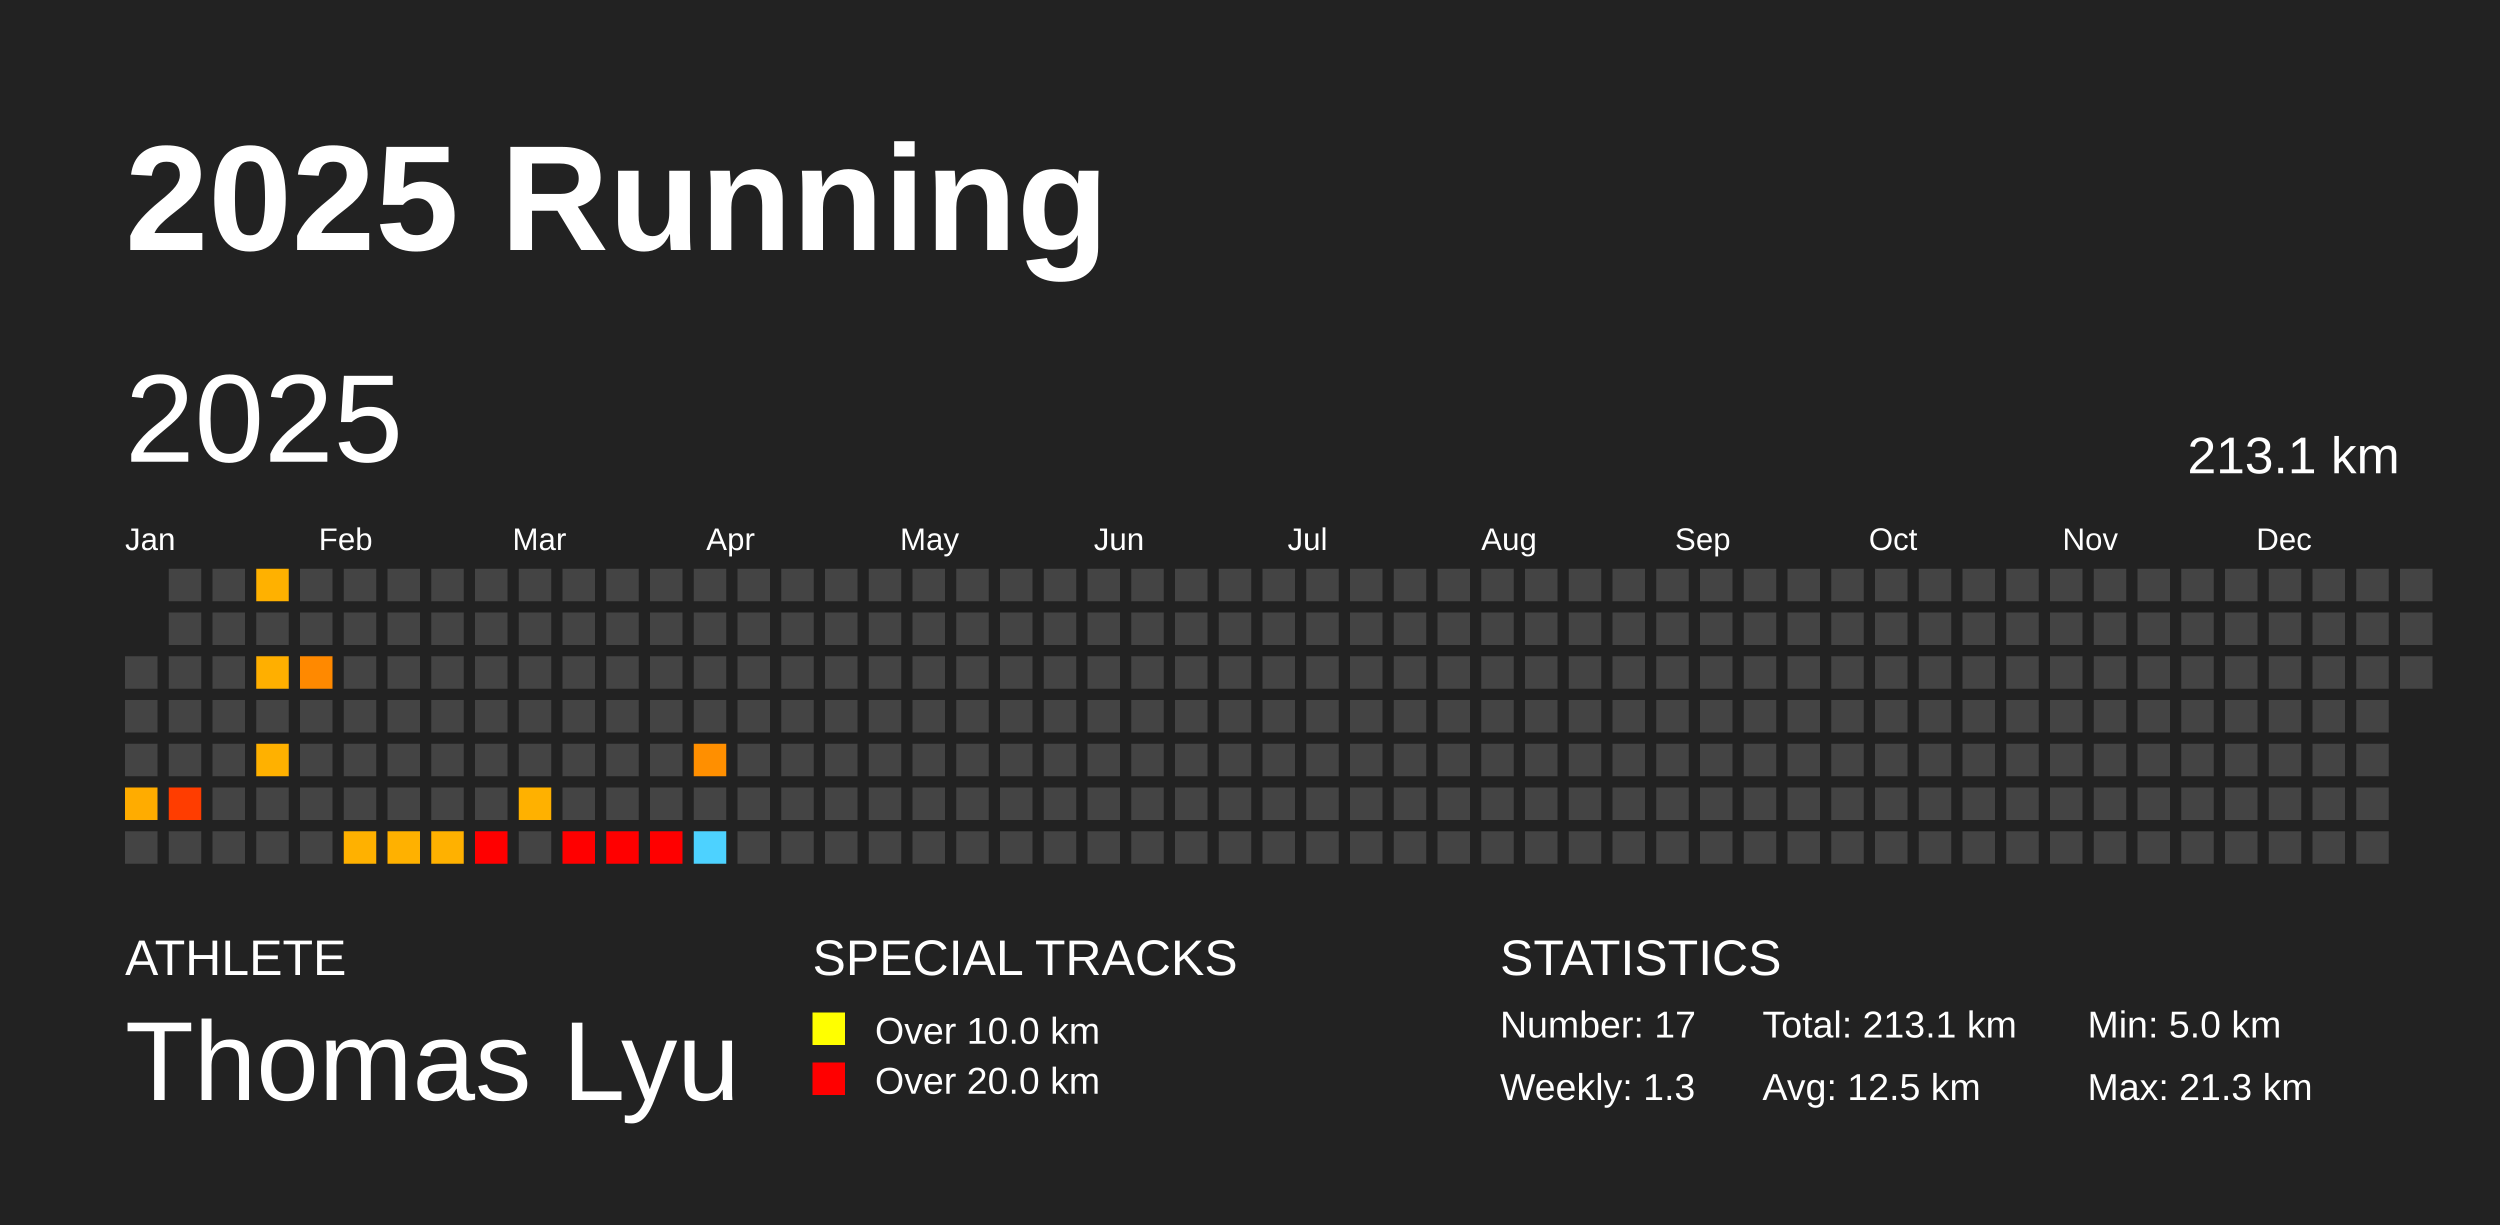
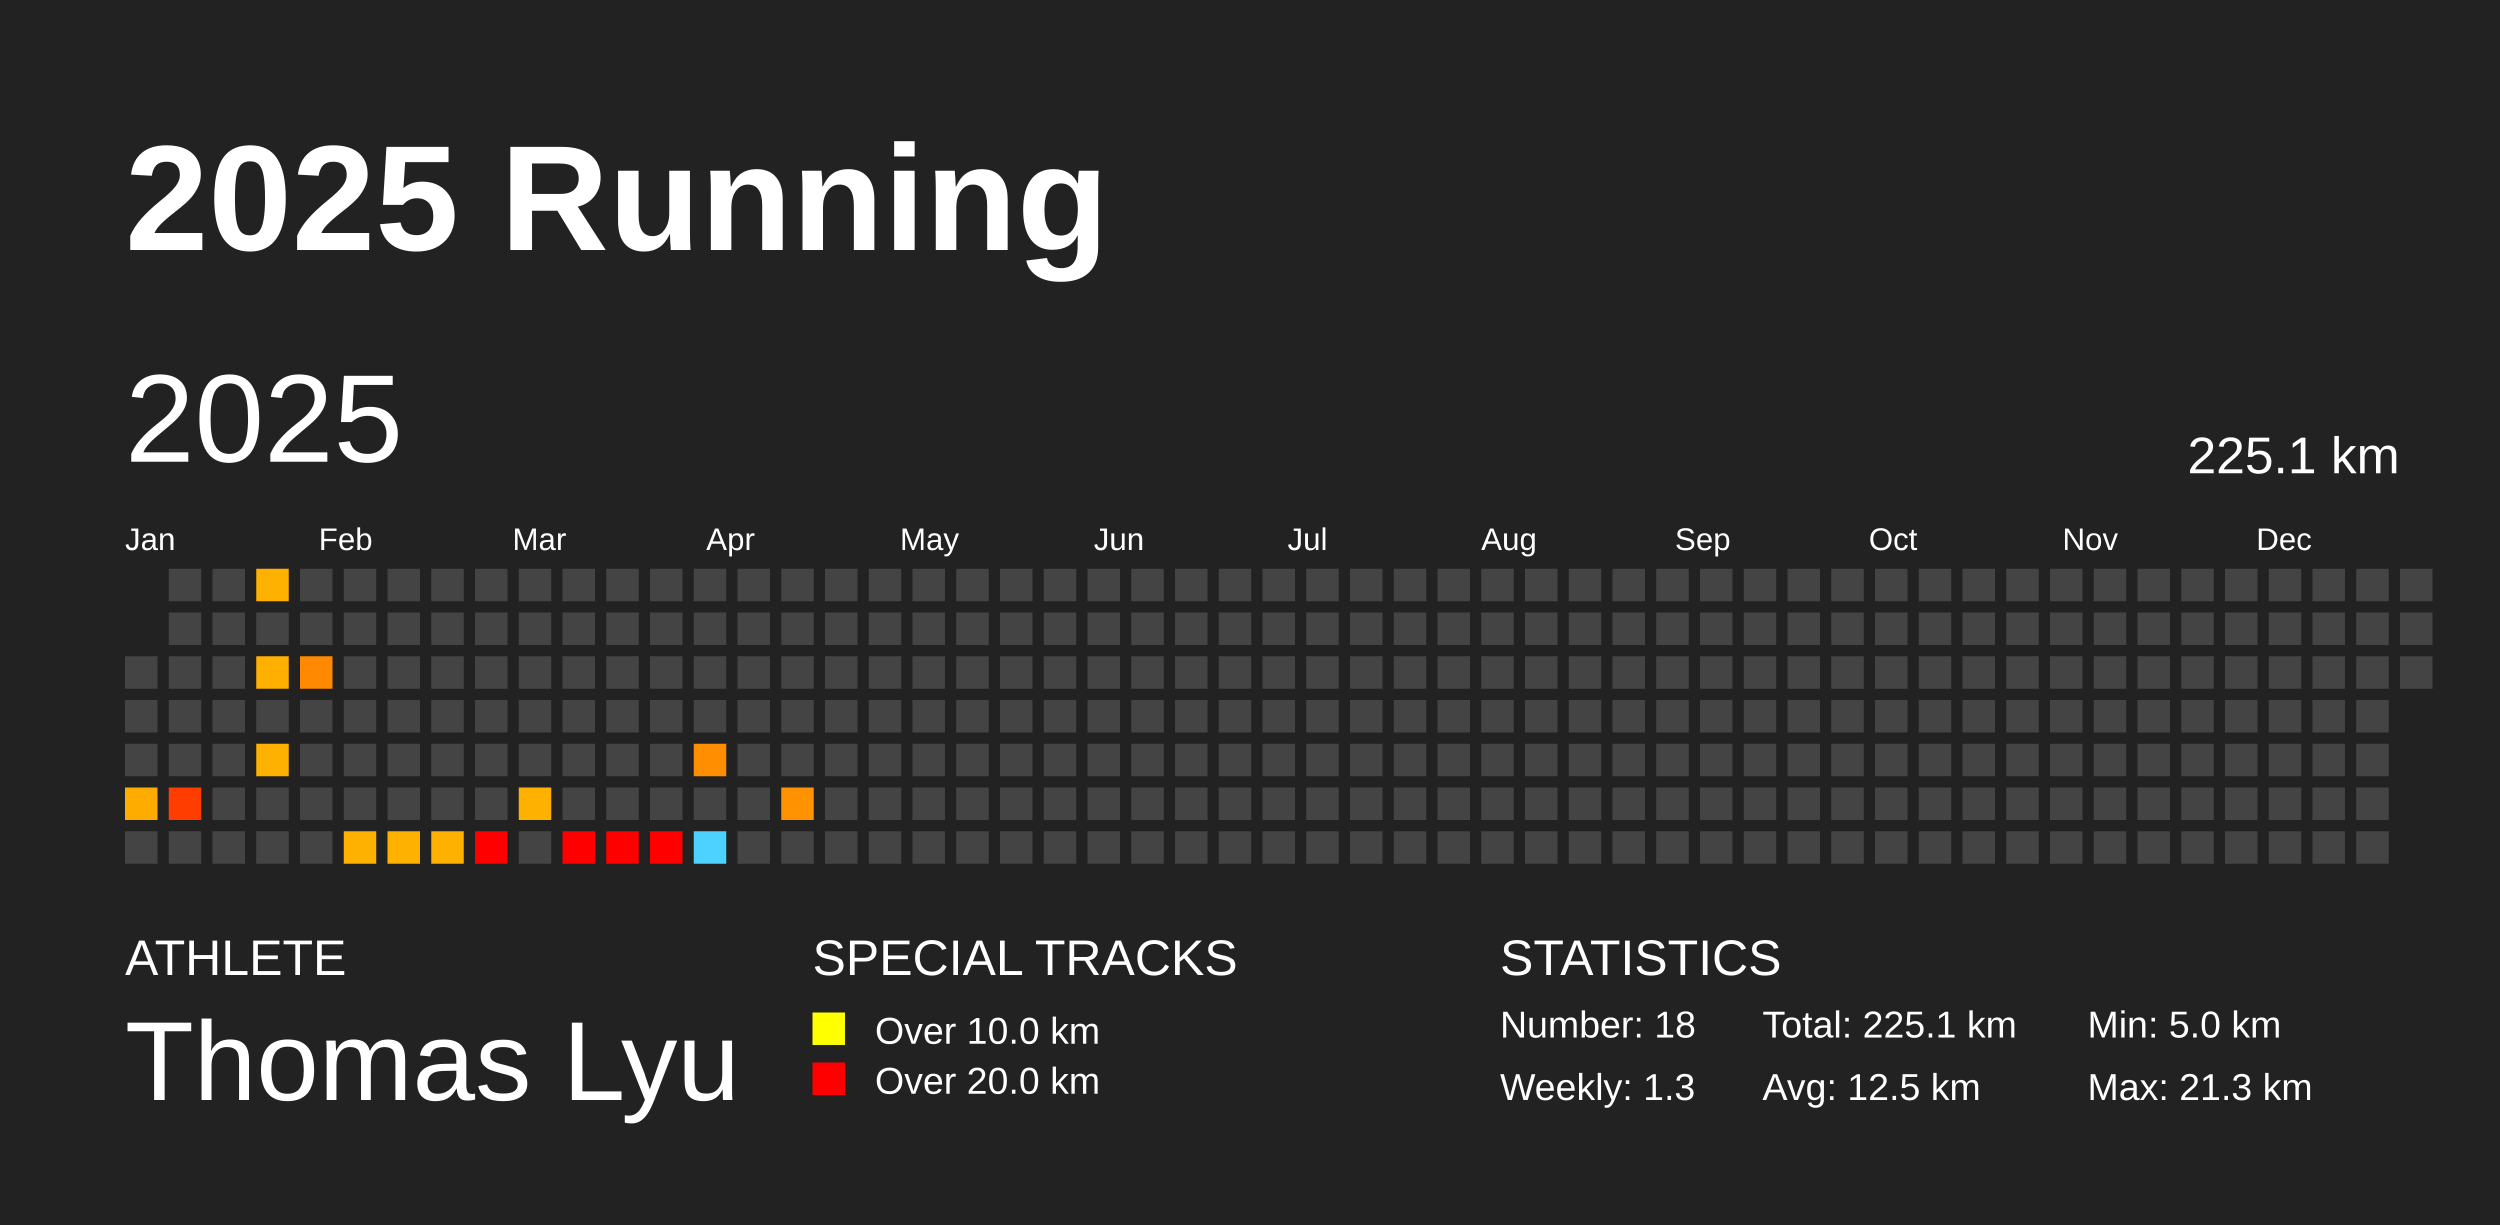
<svg xmlns="http://www.w3.org/2000/svg" baseProfile="full" height="98mm" version="1.1" viewBox="0,0,200,98" width="200mm">
  <defs />
  <rect fill="#222222" height="98" width="200" x="0" y="0" />
  <text fill="#FFFFFF" style="font-size:12px; font-family:Arial; font-weight:bold;" x="10" y="20">2025 Running</text>
  <text fill="#FFFFFF" style="font-size:4px; font-family:Arial" x="10" y="78">ATHLETE</text>
  <text fill="#FFFFFF" style="font-size:9px; font-family:Arial" x="10" y="88">Thomas Lyu</text>
  <text fill="#FFFFFF" style="font-size:4px; font-family:Arial" x="65" y="78">SPECIAL TRACKS</text>
  <rect fill="yellow" height="2.6" width="2.6" x="65" y="81" />
  <text fill="#FFFFFF" style="font-size:3px; font-family:Arial" x="70" y="83.5">Over 10.0 km</text>
  <rect fill="red" height="2.6" width="2.6" x="65" y="85" />
  <text fill="#FFFFFF" style="font-size:3px; font-family:Arial" x="70" y="87.5">Over 20.0 km</text>
  <text fill="#FFFFFF" style="font-size:4px; font-family:Arial" x="120" y="78">STATISTICS</text>
-   <text fill="#FFFFFF" style="font-size:3px; font-family:Arial" x="120" y="83">Number: 17</text>
+   <text fill="#FFFFFF" style="font-size:3px; font-family:Arial" x="120" y="83">Number: 18</text>
  <text fill="#FFFFFF" style="font-size:3px; font-family:Arial" x="120" y="88">Weekly: 1.3</text>
-   <text fill="#FFFFFF" style="font-size:3px; font-family:Arial" x="141" y="83">Total: 213.1 km</text>
+   <text fill="#FFFFFF" style="font-size:3px; font-family:Arial" x="141" y="83">Total: 225.1 km</text>
  <text fill="#FFFFFF" style="font-size:3px; font-family:Arial" x="141" y="88">Avg: 12.5 km</text>
  <text fill="#FFFFFF" style="font-size:3px; font-family:Arial" x="167" y="83">Min: 5.0 km</text>
  <text fill="#FFFFFF" style="font-size:3px; font-family:Arial" x="167" y="88">Max: 21.3 km</text>
  <text dominant-baseline="hanging" fill="#FFFFFF" style="font-size:10.0px; font-family:Arial;" x="10" y="30">2025</text>
-   <text dominant-baseline="hanging" fill="#FFFFFF" style="font-size:4.125px; font-family:Arial;" x="175" y="35">213.1 km</text>
+   <text dominant-baseline="hanging" fill="#FFFFFF" style="font-size:4.125px; font-family:Arial;" x="175" y="35">225.1 km</text>
  <text fill="#FFFFFF" style="font-size:2.5px; font-family:Arial" x="10.0" y="44">Jan</text>
  <text fill="#FFFFFF" style="font-size:2.5px; font-family:Arial" x="25.5" y="44">Feb</text>
  <text fill="#FFFFFF" style="font-size:2.5px; font-family:Arial" x="41.0" y="44">Mar</text>
  <text fill="#FFFFFF" style="font-size:2.5px; font-family:Arial" x="56.5" y="44">Apr</text>
  <text fill="#FFFFFF" style="font-size:2.5px; font-family:Arial" x="72.0" y="44">May</text>
  <text fill="#FFFFFF" style="font-size:2.5px; font-family:Arial" x="87.5" y="44">Jun</text>
  <text fill="#FFFFFF" style="font-size:2.5px; font-family:Arial" x="103.0" y="44">Jul</text>
  <text fill="#FFFFFF" style="font-size:2.5px; font-family:Arial" x="118.5" y="44">Aug</text>
  <text fill="#FFFFFF" style="font-size:2.5px; font-family:Arial" x="134.0" y="44">Sep</text>
  <text fill="#FFFFFF" style="font-size:2.5px; font-family:Arial" x="149.5" y="44">Oct</text>
  <text fill="#FFFFFF" style="font-size:2.5px; font-family:Arial" x="165.0" y="44">Nov</text>
  <text fill="#FFFFFF" style="font-size:2.5px; font-family:Arial" x="180.5" y="44">Dec</text>
  <rect fill="#444444" height="2.6" width="2.6" x="10.0" y="52.5" />
  <rect fill="#444444" height="2.6" width="2.6" x="10.0" y="56.0" />
  <rect fill="#444444" height="2.6" width="2.6" x="10.0" y="59.5" />
  <rect fill="#ffac00" height="2.6" width="2.6" x="10.0" y="63.0" />
  <rect fill="#444444" height="2.6" width="2.6" x="10.0" y="66.5" />
  <rect fill="#444444" height="2.6" width="2.6" x="13.5" y="45.5" />
  <rect fill="#444444" height="2.6" width="2.6" x="13.5" y="49.0" />
  <rect fill="#444444" height="2.6" width="2.6" x="13.5" y="52.5" />
  <rect fill="#444444" height="2.6" width="2.6" x="13.5" y="56.0" />
  <rect fill="#444444" height="2.6" width="2.6" x="13.5" y="59.5" />
  <rect fill="#ff3d00" height="2.6" width="2.6" x="13.5" y="63.0" />
  <rect fill="#444444" height="2.6" width="2.6" x="13.5" y="66.5" />
  <rect fill="#444444" height="2.6" width="2.6" x="17.0" y="45.5" />
  <rect fill="#444444" height="2.6" width="2.6" x="17.0" y="49.0" />
  <rect fill="#444444" height="2.6" width="2.6" x="17.0" y="52.5" />
  <rect fill="#444444" height="2.6" width="2.6" x="17.0" y="56.0" />
  <rect fill="#444444" height="2.6" width="2.6" x="17.0" y="59.5" />
  <rect fill="#444444" height="2.6" width="2.6" x="17.0" y="63.0" />
  <rect fill="#444444" height="2.6" width="2.6" x="17.0" y="66.5" />
  <rect fill="#ffb100" height="2.6" width="2.6" x="20.5" y="45.5" />
  <rect fill="#444444" height="2.6" width="2.6" x="20.5" y="49.0" />
  <rect fill="#ffaf00" height="2.6" width="2.6" x="20.5" y="52.5" />
  <rect fill="#444444" height="2.6" width="2.6" x="20.5" y="56.0" />
  <rect fill="#ffb100" height="2.6" width="2.6" x="20.5" y="59.5" />
  <rect fill="#444444" height="2.6" width="2.6" x="20.5" y="63.0" />
  <rect fill="#444444" height="2.6" width="2.6" x="20.5" y="66.5" />
  <rect fill="#444444" height="2.6" width="2.6" x="24.0" y="45.5" />
  <rect fill="#444444" height="2.6" width="2.6" x="24.0" y="49.0" />
  <rect fill="#ff8900" height="2.6" width="2.6" x="24.0" y="52.5" />
  <rect fill="#444444" height="2.6" width="2.6" x="24.0" y="56.0" />
  <rect fill="#444444" height="2.6" width="2.6" x="24.0" y="59.5" />
  <rect fill="#444444" height="2.6" width="2.6" x="24.0" y="63.0" />
  <rect fill="#444444" height="2.6" width="2.6" x="24.0" y="66.5" />
  <rect fill="#444444" height="2.6" width="2.6" x="27.5" y="45.5" />
  <rect fill="#444444" height="2.6" width="2.6" x="27.5" y="49.0" />
  <rect fill="#444444" height="2.6" width="2.6" x="27.5" y="52.5" />
  <rect fill="#444444" height="2.6" width="2.6" x="27.5" y="56.0" />
  <rect fill="#444444" height="2.6" width="2.6" x="27.5" y="59.5" />
  <rect fill="#444444" height="2.6" width="2.6" x="27.5" y="63.0" />
  <rect fill="#ffb100" height="2.6" width="2.6" x="27.5" y="66.5" />
  <rect fill="#444444" height="2.6" width="2.6" x="31.0" y="45.5" />
  <rect fill="#444444" height="2.6" width="2.6" x="31.0" y="49.0" />
  <rect fill="#444444" height="2.6" width="2.6" x="31.0" y="52.5" />
  <rect fill="#444444" height="2.6" width="2.6" x="31.0" y="56.0" />
  <rect fill="#444444" height="2.6" width="2.6" x="31.0" y="59.5" />
  <rect fill="#444444" height="2.6" width="2.6" x="31.0" y="63.0" />
  <rect fill="#ffb100" height="2.6" width="2.6" x="31.0" y="66.5" />
  <rect fill="#444444" height="2.6" width="2.6" x="34.5" y="45.5" />
  <rect fill="#444444" height="2.6" width="2.6" x="34.5" y="49.0" />
  <rect fill="#444444" height="2.6" width="2.6" x="34.5" y="52.5" />
  <rect fill="#444444" height="2.6" width="2.6" x="34.5" y="56.0" />
  <rect fill="#444444" height="2.6" width="2.6" x="34.5" y="59.5" />
  <rect fill="#444444" height="2.6" width="2.6" x="34.5" y="63.0" />
  <rect fill="#ffb100" height="2.6" width="2.6" x="34.5" y="66.5" />
  <rect fill="#444444" height="2.6" width="2.6" x="38.0" y="45.5" />
  <rect fill="#444444" height="2.6" width="2.6" x="38.0" y="49.0" />
  <rect fill="#444444" height="2.6" width="2.6" x="38.0" y="52.5" />
  <rect fill="#444444" height="2.6" width="2.6" x="38.0" y="56.0" />
  <rect fill="#444444" height="2.6" width="2.6" x="38.0" y="59.5" />
  <rect fill="#444444" height="2.6" width="2.6" x="38.0" y="63.0" />
  <rect fill="red" height="2.6" width="2.6" x="38.0" y="66.5" />
  <rect fill="#444444" height="2.6" width="2.6" x="41.5" y="45.5" />
  <rect fill="#444444" height="2.6" width="2.6" x="41.5" y="49.0" />
  <rect fill="#444444" height="2.6" width="2.6" x="41.5" y="52.5" />
  <rect fill="#444444" height="2.6" width="2.6" x="41.5" y="56.0" />
  <rect fill="#444444" height="2.6" width="2.6" x="41.5" y="59.5" />
  <rect fill="#ffb100" height="2.6" width="2.6" x="41.5" y="63.0" />
  <rect fill="#444444" height="2.6" width="2.6" x="41.5" y="66.5" />
  <rect fill="#444444" height="2.6" width="2.6" x="45.0" y="45.5" />
  <rect fill="#444444" height="2.6" width="2.6" x="45.0" y="49.0" />
  <rect fill="#444444" height="2.6" width="2.6" x="45.0" y="52.5" />
  <rect fill="#444444" height="2.6" width="2.6" x="45.0" y="56.0" />
  <rect fill="#444444" height="2.6" width="2.6" x="45.0" y="59.5" />
  <rect fill="#444444" height="2.6" width="2.6" x="45.0" y="63.0" />
  <rect fill="red" height="2.6" width="2.6" x="45.0" y="66.5" />
  <rect fill="#444444" height="2.6" width="2.6" x="48.5" y="45.5" />
  <rect fill="#444444" height="2.6" width="2.6" x="48.5" y="49.0" />
  <rect fill="#444444" height="2.6" width="2.6" x="48.5" y="52.5" />
  <rect fill="#444444" height="2.6" width="2.6" x="48.5" y="56.0" />
  <rect fill="#444444" height="2.6" width="2.6" x="48.5" y="59.5" />
  <rect fill="#444444" height="2.6" width="2.6" x="48.5" y="63.0" />
  <rect fill="red" height="2.6" width="2.6" x="48.5" y="66.5" />
  <rect fill="#444444" height="2.6" width="2.6" x="52.0" y="45.5" />
  <rect fill="#444444" height="2.6" width="2.6" x="52.0" y="49.0" />
  <rect fill="#444444" height="2.6" width="2.6" x="52.0" y="52.5" />
  <rect fill="#444444" height="2.6" width="2.6" x="52.0" y="56.0" />
  <rect fill="#444444" height="2.6" width="2.6" x="52.0" y="59.5" />
  <rect fill="#444444" height="2.6" width="2.6" x="52.0" y="63.0" />
  <rect fill="red" height="2.6" width="2.6" x="52.0" y="66.5" />
  <rect fill="#444444" height="2.6" width="2.6" x="55.5" y="45.5" />
  <rect fill="#444444" height="2.6" width="2.6" x="55.5" y="49.0" />
  <rect fill="#444444" height="2.6" width="2.6" x="55.5" y="52.5" />
  <rect fill="#444444" height="2.6" width="2.6" x="55.5" y="56.0" />
  <rect fill="#ff8f00" height="2.6" width="2.6" x="55.5" y="59.5" />
  <rect fill="#444444" height="2.6" width="2.6" x="55.5" y="63.0" />
  <rect fill="#4dd2ff" height="2.6" width="2.6" x="55.5" y="66.5" />
  <rect fill="#444444" height="2.6" width="2.6" x="59.0" y="45.5" />
  <rect fill="#444444" height="2.6" width="2.6" x="59.0" y="49.0" />
  <rect fill="#444444" height="2.6" width="2.6" x="59.0" y="52.5" />
  <rect fill="#444444" height="2.6" width="2.6" x="59.0" y="56.0" />
  <rect fill="#444444" height="2.6" width="2.6" x="59.0" y="59.5" />
  <rect fill="#444444" height="2.6" width="2.6" x="59.0" y="63.0" />
  <rect fill="#444444" height="2.6" width="2.6" x="59.0" y="66.5" />
  <rect fill="#444444" height="2.6" width="2.6" x="62.5" y="45.5" />
  <rect fill="#444444" height="2.6" width="2.6" x="62.5" y="49.0" />
  <rect fill="#444444" height="2.6" width="2.6" x="62.5" y="52.5" />
  <rect fill="#444444" height="2.6" width="2.6" x="62.5" y="56.0" />
  <rect fill="#444444" height="2.6" width="2.6" x="62.5" y="59.5" />
-   <rect fill="#444444" height="2.6" width="2.6" x="62.5" y="63.0" />
+   <rect fill="#ff9200" height="2.6" width="2.6" x="62.5" y="63.0" />
  <rect fill="#444444" height="2.6" width="2.6" x="62.5" y="66.5" />
  <rect fill="#444444" height="2.6" width="2.6" x="66.0" y="45.5" />
  <rect fill="#444444" height="2.6" width="2.6" x="66.0" y="49.0" />
  <rect fill="#444444" height="2.6" width="2.6" x="66.0" y="52.5" />
  <rect fill="#444444" height="2.6" width="2.6" x="66.0" y="56.0" />
  <rect fill="#444444" height="2.6" width="2.6" x="66.0" y="59.5" />
  <rect fill="#444444" height="2.6" width="2.6" x="66.0" y="63.0" />
  <rect fill="#444444" height="2.6" width="2.6" x="66.0" y="66.5" />
  <rect fill="#444444" height="2.6" width="2.6" x="69.5" y="45.5" />
  <rect fill="#444444" height="2.6" width="2.6" x="69.5" y="49.0" />
  <rect fill="#444444" height="2.6" width="2.6" x="69.5" y="52.5" />
  <rect fill="#444444" height="2.6" width="2.6" x="69.5" y="56.0" />
  <rect fill="#444444" height="2.6" width="2.6" x="69.5" y="59.5" />
  <rect fill="#444444" height="2.6" width="2.6" x="69.5" y="63.0" />
  <rect fill="#444444" height="2.6" width="2.6" x="69.5" y="66.5" />
  <rect fill="#444444" height="2.6" width="2.6" x="73.0" y="45.5" />
  <rect fill="#444444" height="2.6" width="2.6" x="73.0" y="49.0" />
  <rect fill="#444444" height="2.6" width="2.6" x="73.0" y="52.5" />
  <rect fill="#444444" height="2.6" width="2.6" x="73.0" y="56.0" />
  <rect fill="#444444" height="2.6" width="2.6" x="73.0" y="59.5" />
  <rect fill="#444444" height="2.6" width="2.6" x="73.0" y="63.0" />
  <rect fill="#444444" height="2.6" width="2.6" x="73.0" y="66.5" />
  <rect fill="#444444" height="2.6" width="2.6" x="76.5" y="45.5" />
  <rect fill="#444444" height="2.6" width="2.6" x="76.5" y="49.0" />
  <rect fill="#444444" height="2.6" width="2.6" x="76.5" y="52.5" />
  <rect fill="#444444" height="2.6" width="2.6" x="76.5" y="56.0" />
  <rect fill="#444444" height="2.6" width="2.6" x="76.5" y="59.5" />
  <rect fill="#444444" height="2.6" width="2.6" x="76.5" y="63.0" />
  <rect fill="#444444" height="2.6" width="2.6" x="76.5" y="66.5" />
  <rect fill="#444444" height="2.6" width="2.6" x="80.0" y="45.5" />
  <rect fill="#444444" height="2.6" width="2.6" x="80.0" y="49.0" />
  <rect fill="#444444" height="2.6" width="2.6" x="80.0" y="52.5" />
  <rect fill="#444444" height="2.6" width="2.6" x="80.0" y="56.0" />
  <rect fill="#444444" height="2.6" width="2.6" x="80.0" y="59.5" />
  <rect fill="#444444" height="2.6" width="2.6" x="80.0" y="63.0" />
  <rect fill="#444444" height="2.6" width="2.6" x="80.0" y="66.5" />
  <rect fill="#444444" height="2.6" width="2.6" x="83.5" y="45.5" />
  <rect fill="#444444" height="2.6" width="2.6" x="83.5" y="49.0" />
  <rect fill="#444444" height="2.6" width="2.6" x="83.5" y="52.5" />
  <rect fill="#444444" height="2.6" width="2.6" x="83.5" y="56.0" />
  <rect fill="#444444" height="2.6" width="2.6" x="83.5" y="59.5" />
  <rect fill="#444444" height="2.6" width="2.6" x="83.5" y="63.0" />
  <rect fill="#444444" height="2.6" width="2.6" x="83.5" y="66.5" />
  <rect fill="#444444" height="2.6" width="2.6" x="87.0" y="45.5" />
  <rect fill="#444444" height="2.6" width="2.6" x="87.0" y="49.0" />
  <rect fill="#444444" height="2.6" width="2.6" x="87.0" y="52.5" />
  <rect fill="#444444" height="2.6" width="2.6" x="87.0" y="56.0" />
  <rect fill="#444444" height="2.6" width="2.6" x="87.0" y="59.5" />
  <rect fill="#444444" height="2.6" width="2.6" x="87.0" y="63.0" />
  <rect fill="#444444" height="2.6" width="2.6" x="87.0" y="66.5" />
  <rect fill="#444444" height="2.6" width="2.6" x="90.5" y="45.5" />
  <rect fill="#444444" height="2.6" width="2.6" x="90.5" y="49.0" />
  <rect fill="#444444" height="2.6" width="2.6" x="90.5" y="52.5" />
  <rect fill="#444444" height="2.6" width="2.6" x="90.5" y="56.0" />
  <rect fill="#444444" height="2.6" width="2.6" x="90.5" y="59.5" />
  <rect fill="#444444" height="2.6" width="2.6" x="90.5" y="63.0" />
  <rect fill="#444444" height="2.6" width="2.6" x="90.5" y="66.5" />
  <rect fill="#444444" height="2.6" width="2.6" x="94.0" y="45.5" />
  <rect fill="#444444" height="2.6" width="2.6" x="94.0" y="49.0" />
  <rect fill="#444444" height="2.6" width="2.6" x="94.0" y="52.5" />
  <rect fill="#444444" height="2.6" width="2.6" x="94.0" y="56.0" />
  <rect fill="#444444" height="2.6" width="2.6" x="94.0" y="59.5" />
  <rect fill="#444444" height="2.6" width="2.6" x="94.0" y="63.0" />
  <rect fill="#444444" height="2.6" width="2.6" x="94.0" y="66.5" />
  <rect fill="#444444" height="2.6" width="2.6" x="97.5" y="45.5" />
  <rect fill="#444444" height="2.6" width="2.6" x="97.5" y="49.0" />
  <rect fill="#444444" height="2.6" width="2.6" x="97.5" y="52.5" />
  <rect fill="#444444" height="2.6" width="2.6" x="97.5" y="56.0" />
  <rect fill="#444444" height="2.6" width="2.6" x="97.5" y="59.5" />
  <rect fill="#444444" height="2.6" width="2.6" x="97.5" y="63.0" />
  <rect fill="#444444" height="2.6" width="2.6" x="97.5" y="66.5" />
  <rect fill="#444444" height="2.6" width="2.6" x="101.0" y="45.5" />
  <rect fill="#444444" height="2.6" width="2.6" x="101.0" y="49.0" />
  <rect fill="#444444" height="2.6" width="2.6" x="101.0" y="52.5" />
  <rect fill="#444444" height="2.6" width="2.6" x="101.0" y="56.0" />
  <rect fill="#444444" height="2.6" width="2.6" x="101.0" y="59.5" />
  <rect fill="#444444" height="2.6" width="2.6" x="101.0" y="63.0" />
  <rect fill="#444444" height="2.6" width="2.6" x="101.0" y="66.5" />
  <rect fill="#444444" height="2.6" width="2.6" x="104.5" y="45.5" />
  <rect fill="#444444" height="2.6" width="2.6" x="104.5" y="49.0" />
  <rect fill="#444444" height="2.6" width="2.6" x="104.5" y="52.5" />
  <rect fill="#444444" height="2.6" width="2.6" x="104.5" y="56.0" />
  <rect fill="#444444" height="2.6" width="2.6" x="104.5" y="59.5" />
  <rect fill="#444444" height="2.6" width="2.6" x="104.5" y="63.0" />
  <rect fill="#444444" height="2.6" width="2.6" x="104.5" y="66.5" />
  <rect fill="#444444" height="2.6" width="2.6" x="108.0" y="45.5" />
  <rect fill="#444444" height="2.6" width="2.6" x="108.0" y="49.0" />
  <rect fill="#444444" height="2.6" width="2.6" x="108.0" y="52.5" />
  <rect fill="#444444" height="2.6" width="2.6" x="108.0" y="56.0" />
  <rect fill="#444444" height="2.6" width="2.6" x="108.0" y="59.5" />
  <rect fill="#444444" height="2.6" width="2.6" x="108.0" y="63.0" />
  <rect fill="#444444" height="2.6" width="2.6" x="108.0" y="66.5" />
  <rect fill="#444444" height="2.6" width="2.6" x="111.5" y="45.5" />
  <rect fill="#444444" height="2.6" width="2.6" x="111.5" y="49.0" />
  <rect fill="#444444" height="2.6" width="2.6" x="111.5" y="52.5" />
  <rect fill="#444444" height="2.6" width="2.6" x="111.5" y="56.0" />
  <rect fill="#444444" height="2.6" width="2.6" x="111.5" y="59.5" />
  <rect fill="#444444" height="2.6" width="2.6" x="111.5" y="63.0" />
  <rect fill="#444444" height="2.6" width="2.6" x="111.5" y="66.5" />
  <rect fill="#444444" height="2.6" width="2.6" x="115.0" y="45.5" />
  <rect fill="#444444" height="2.6" width="2.6" x="115.0" y="49.0" />
  <rect fill="#444444" height="2.6" width="2.6" x="115.0" y="52.5" />
  <rect fill="#444444" height="2.6" width="2.6" x="115.0" y="56.0" />
  <rect fill="#444444" height="2.6" width="2.6" x="115.0" y="59.5" />
  <rect fill="#444444" height="2.6" width="2.6" x="115.0" y="63.0" />
  <rect fill="#444444" height="2.6" width="2.6" x="115.0" y="66.5" />
  <rect fill="#444444" height="2.6" width="2.6" x="118.5" y="45.5" />
  <rect fill="#444444" height="2.6" width="2.6" x="118.5" y="49.0" />
  <rect fill="#444444" height="2.6" width="2.6" x="118.5" y="52.5" />
  <rect fill="#444444" height="2.6" width="2.6" x="118.5" y="56.0" />
  <rect fill="#444444" height="2.6" width="2.6" x="118.5" y="59.5" />
  <rect fill="#444444" height="2.6" width="2.6" x="118.5" y="63.0" />
  <rect fill="#444444" height="2.6" width="2.6" x="118.5" y="66.5" />
  <rect fill="#444444" height="2.6" width="2.6" x="122.0" y="45.5" />
  <rect fill="#444444" height="2.6" width="2.6" x="122.0" y="49.0" />
  <rect fill="#444444" height="2.6" width="2.6" x="122.0" y="52.5" />
  <rect fill="#444444" height="2.6" width="2.6" x="122.0" y="56.0" />
  <rect fill="#444444" height="2.6" width="2.6" x="122.0" y="59.5" />
  <rect fill="#444444" height="2.6" width="2.6" x="122.0" y="63.0" />
  <rect fill="#444444" height="2.6" width="2.6" x="122.0" y="66.5" />
  <rect fill="#444444" height="2.6" width="2.6" x="125.5" y="45.5" />
  <rect fill="#444444" height="2.6" width="2.6" x="125.5" y="49.0" />
  <rect fill="#444444" height="2.6" width="2.6" x="125.5" y="52.5" />
  <rect fill="#444444" height="2.6" width="2.6" x="125.5" y="56.0" />
  <rect fill="#444444" height="2.6" width="2.6" x="125.5" y="59.5" />
  <rect fill="#444444" height="2.6" width="2.6" x="125.5" y="63.0" />
  <rect fill="#444444" height="2.6" width="2.6" x="125.5" y="66.5" />
  <rect fill="#444444" height="2.6" width="2.6" x="129.0" y="45.5" />
  <rect fill="#444444" height="2.6" width="2.6" x="129.0" y="49.0" />
  <rect fill="#444444" height="2.6" width="2.6" x="129.0" y="52.5" />
  <rect fill="#444444" height="2.6" width="2.6" x="129.0" y="56.0" />
  <rect fill="#444444" height="2.6" width="2.6" x="129.0" y="59.5" />
  <rect fill="#444444" height="2.6" width="2.6" x="129.0" y="63.0" />
  <rect fill="#444444" height="2.6" width="2.6" x="129.0" y="66.5" />
  <rect fill="#444444" height="2.6" width="2.6" x="132.5" y="45.5" />
  <rect fill="#444444" height="2.6" width="2.6" x="132.5" y="49.0" />
  <rect fill="#444444" height="2.6" width="2.6" x="132.5" y="52.5" />
  <rect fill="#444444" height="2.6" width="2.6" x="132.5" y="56.0" />
  <rect fill="#444444" height="2.6" width="2.6" x="132.5" y="59.5" />
  <rect fill="#444444" height="2.6" width="2.6" x="132.5" y="63.0" />
  <rect fill="#444444" height="2.6" width="2.6" x="132.5" y="66.5" />
  <rect fill="#444444" height="2.6" width="2.6" x="136.0" y="45.5" />
  <rect fill="#444444" height="2.6" width="2.6" x="136.0" y="49.0" />
  <rect fill="#444444" height="2.6" width="2.6" x="136.0" y="52.5" />
  <rect fill="#444444" height="2.6" width="2.6" x="136.0" y="56.0" />
  <rect fill="#444444" height="2.6" width="2.6" x="136.0" y="59.5" />
  <rect fill="#444444" height="2.6" width="2.6" x="136.0" y="63.0" />
  <rect fill="#444444" height="2.6" width="2.6" x="136.0" y="66.5" />
  <rect fill="#444444" height="2.6" width="2.6" x="139.5" y="45.5" />
  <rect fill="#444444" height="2.6" width="2.6" x="139.5" y="49.0" />
  <rect fill="#444444" height="2.6" width="2.6" x="139.5" y="52.5" />
  <rect fill="#444444" height="2.6" width="2.6" x="139.5" y="56.0" />
  <rect fill="#444444" height="2.6" width="2.6" x="139.5" y="59.5" />
  <rect fill="#444444" height="2.6" width="2.6" x="139.5" y="63.0" />
  <rect fill="#444444" height="2.6" width="2.6" x="139.5" y="66.5" />
  <rect fill="#444444" height="2.6" width="2.6" x="143.0" y="45.5" />
  <rect fill="#444444" height="2.6" width="2.6" x="143.0" y="49.0" />
  <rect fill="#444444" height="2.6" width="2.6" x="143.0" y="52.5" />
  <rect fill="#444444" height="2.6" width="2.6" x="143.0" y="56.0" />
  <rect fill="#444444" height="2.6" width="2.6" x="143.0" y="59.5" />
  <rect fill="#444444" height="2.6" width="2.6" x="143.0" y="63.0" />
  <rect fill="#444444" height="2.6" width="2.6" x="143.0" y="66.5" />
  <rect fill="#444444" height="2.6" width="2.6" x="146.5" y="45.5" />
  <rect fill="#444444" height="2.6" width="2.6" x="146.5" y="49.0" />
  <rect fill="#444444" height="2.6" width="2.6" x="146.5" y="52.5" />
  <rect fill="#444444" height="2.6" width="2.6" x="146.5" y="56.0" />
  <rect fill="#444444" height="2.6" width="2.6" x="146.5" y="59.5" />
  <rect fill="#444444" height="2.6" width="2.6" x="146.5" y="63.0" />
  <rect fill="#444444" height="2.6" width="2.6" x="146.5" y="66.5" />
  <rect fill="#444444" height="2.6" width="2.6" x="150.0" y="45.5" />
  <rect fill="#444444" height="2.6" width="2.6" x="150.0" y="49.0" />
  <rect fill="#444444" height="2.6" width="2.6" x="150.0" y="52.5" />
  <rect fill="#444444" height="2.6" width="2.6" x="150.0" y="56.0" />
  <rect fill="#444444" height="2.6" width="2.6" x="150.0" y="59.5" />
  <rect fill="#444444" height="2.6" width="2.6" x="150.0" y="63.0" />
  <rect fill="#444444" height="2.6" width="2.6" x="150.0" y="66.5" />
  <rect fill="#444444" height="2.6" width="2.6" x="153.5" y="45.5" />
  <rect fill="#444444" height="2.6" width="2.6" x="153.5" y="49.0" />
  <rect fill="#444444" height="2.6" width="2.6" x="153.5" y="52.5" />
  <rect fill="#444444" height="2.6" width="2.6" x="153.5" y="56.0" />
  <rect fill="#444444" height="2.6" width="2.6" x="153.5" y="59.5" />
  <rect fill="#444444" height="2.6" width="2.6" x="153.5" y="63.0" />
  <rect fill="#444444" height="2.6" width="2.6" x="153.5" y="66.5" />
  <rect fill="#444444" height="2.6" width="2.6" x="157.0" y="45.5" />
  <rect fill="#444444" height="2.6" width="2.6" x="157.0" y="49.0" />
  <rect fill="#444444" height="2.6" width="2.6" x="157.0" y="52.5" />
  <rect fill="#444444" height="2.6" width="2.6" x="157.0" y="56.0" />
  <rect fill="#444444" height="2.6" width="2.6" x="157.0" y="59.5" />
  <rect fill="#444444" height="2.6" width="2.6" x="157.0" y="63.0" />
  <rect fill="#444444" height="2.6" width="2.6" x="157.0" y="66.5" />
  <rect fill="#444444" height="2.6" width="2.6" x="160.5" y="45.5" />
  <rect fill="#444444" height="2.6" width="2.6" x="160.5" y="49.0" />
  <rect fill="#444444" height="2.6" width="2.6" x="160.5" y="52.5" />
  <rect fill="#444444" height="2.6" width="2.6" x="160.5" y="56.0" />
  <rect fill="#444444" height="2.6" width="2.6" x="160.5" y="59.5" />
  <rect fill="#444444" height="2.6" width="2.6" x="160.5" y="63.0" />
  <rect fill="#444444" height="2.6" width="2.6" x="160.5" y="66.5" />
  <rect fill="#444444" height="2.6" width="2.6" x="164.0" y="45.5" />
  <rect fill="#444444" height="2.6" width="2.6" x="164.0" y="49.0" />
  <rect fill="#444444" height="2.6" width="2.6" x="164.0" y="52.5" />
  <rect fill="#444444" height="2.6" width="2.6" x="164.0" y="56.0" />
  <rect fill="#444444" height="2.6" width="2.6" x="164.0" y="59.5" />
  <rect fill="#444444" height="2.6" width="2.6" x="164.0" y="63.0" />
  <rect fill="#444444" height="2.6" width="2.6" x="164.0" y="66.5" />
  <rect fill="#444444" height="2.6" width="2.6" x="167.5" y="45.5" />
  <rect fill="#444444" height="2.6" width="2.6" x="167.5" y="49.0" />
  <rect fill="#444444" height="2.6" width="2.6" x="167.5" y="52.5" />
  <rect fill="#444444" height="2.6" width="2.6" x="167.5" y="56.0" />
  <rect fill="#444444" height="2.6" width="2.6" x="167.5" y="59.5" />
  <rect fill="#444444" height="2.6" width="2.6" x="167.5" y="63.0" />
  <rect fill="#444444" height="2.6" width="2.6" x="167.5" y="66.5" />
  <rect fill="#444444" height="2.6" width="2.6" x="171.0" y="45.5" />
  <rect fill="#444444" height="2.6" width="2.6" x="171.0" y="49.0" />
  <rect fill="#444444" height="2.6" width="2.6" x="171.0" y="52.5" />
  <rect fill="#444444" height="2.6" width="2.6" x="171.0" y="56.0" />
  <rect fill="#444444" height="2.6" width="2.6" x="171.0" y="59.5" />
  <rect fill="#444444" height="2.6" width="2.6" x="171.0" y="63.0" />
  <rect fill="#444444" height="2.6" width="2.6" x="171.0" y="66.5" />
  <rect fill="#444444" height="2.6" width="2.6" x="174.5" y="45.5" />
  <rect fill="#444444" height="2.6" width="2.6" x="174.5" y="49.0" />
  <rect fill="#444444" height="2.6" width="2.6" x="174.5" y="52.5" />
  <rect fill="#444444" height="2.6" width="2.6" x="174.5" y="56.0" />
  <rect fill="#444444" height="2.6" width="2.6" x="174.5" y="59.5" />
  <rect fill="#444444" height="2.6" width="2.6" x="174.5" y="63.0" />
  <rect fill="#444444" height="2.6" width="2.6" x="174.5" y="66.5" />
  <rect fill="#444444" height="2.6" width="2.6" x="178.0" y="45.5" />
  <rect fill="#444444" height="2.6" width="2.6" x="178.0" y="49.0" />
  <rect fill="#444444" height="2.6" width="2.6" x="178.0" y="52.5" />
  <rect fill="#444444" height="2.6" width="2.6" x="178.0" y="56.0" />
  <rect fill="#444444" height="2.6" width="2.6" x="178.0" y="59.5" />
  <rect fill="#444444" height="2.6" width="2.6" x="178.0" y="63.0" />
  <rect fill="#444444" height="2.6" width="2.6" x="178.0" y="66.5" />
  <rect fill="#444444" height="2.6" width="2.6" x="181.5" y="45.5" />
  <rect fill="#444444" height="2.6" width="2.6" x="181.5" y="49.0" />
  <rect fill="#444444" height="2.6" width="2.6" x="181.5" y="52.5" />
  <rect fill="#444444" height="2.6" width="2.6" x="181.5" y="56.0" />
  <rect fill="#444444" height="2.6" width="2.6" x="181.5" y="59.5" />
  <rect fill="#444444" height="2.6" width="2.6" x="181.5" y="63.0" />
  <rect fill="#444444" height="2.6" width="2.6" x="181.5" y="66.5" />
  <rect fill="#444444" height="2.6" width="2.6" x="185.0" y="45.5" />
  <rect fill="#444444" height="2.6" width="2.6" x="185.0" y="49.0" />
  <rect fill="#444444" height="2.6" width="2.6" x="185.0" y="52.5" />
  <rect fill="#444444" height="2.6" width="2.6" x="185.0" y="56.0" />
  <rect fill="#444444" height="2.6" width="2.6" x="185.0" y="59.5" />
  <rect fill="#444444" height="2.6" width="2.6" x="185.0" y="63.0" />
  <rect fill="#444444" height="2.6" width="2.6" x="185.0" y="66.5" />
  <rect fill="#444444" height="2.6" width="2.6" x="188.5" y="45.5" />
  <rect fill="#444444" height="2.6" width="2.6" x="188.5" y="49.0" />
  <rect fill="#444444" height="2.6" width="2.6" x="188.5" y="52.5" />
  <rect fill="#444444" height="2.6" width="2.6" x="188.5" y="56.0" />
  <rect fill="#444444" height="2.6" width="2.6" x="188.5" y="59.5" />
  <rect fill="#444444" height="2.6" width="2.6" x="188.5" y="63.0" />
  <rect fill="#444444" height="2.6" width="2.6" x="188.5" y="66.5" />
  <rect fill="#444444" height="2.6" width="2.6" x="192.0" y="45.5" />
  <rect fill="#444444" height="2.6" width="2.6" x="192.0" y="49.0" />
  <rect fill="#444444" height="2.6" width="2.6" x="192.0" y="52.5" />
</svg>
